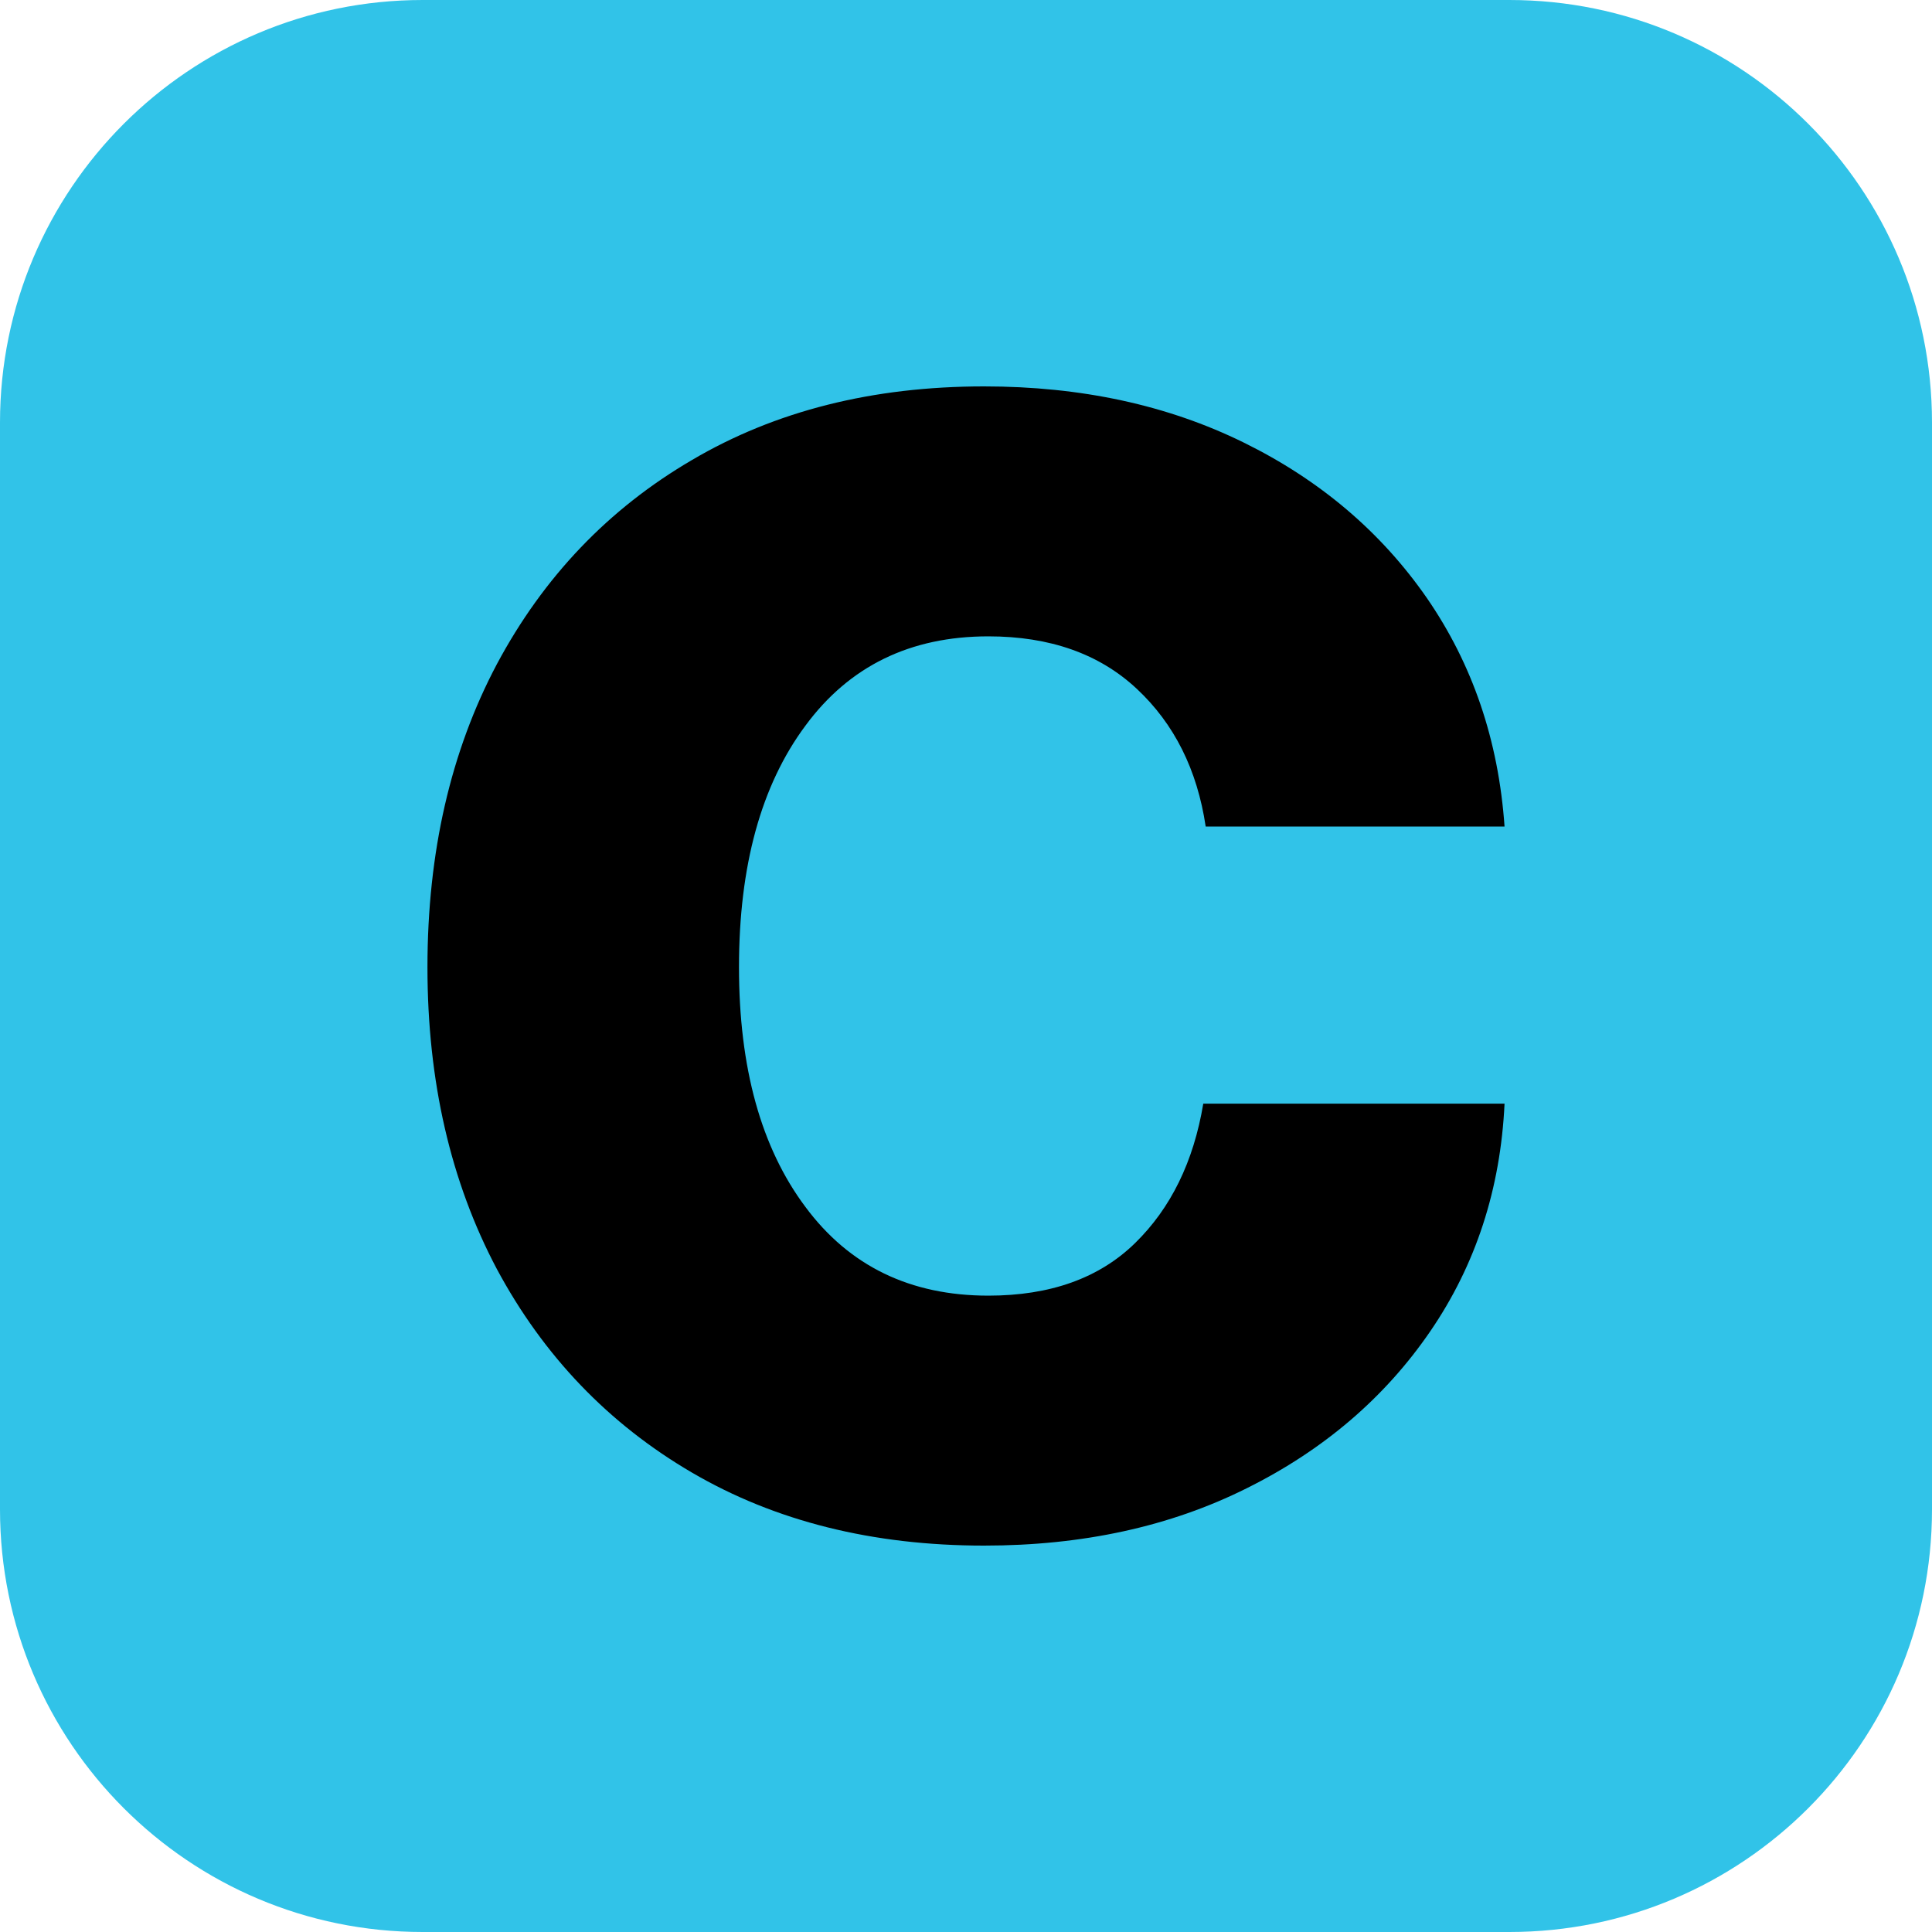
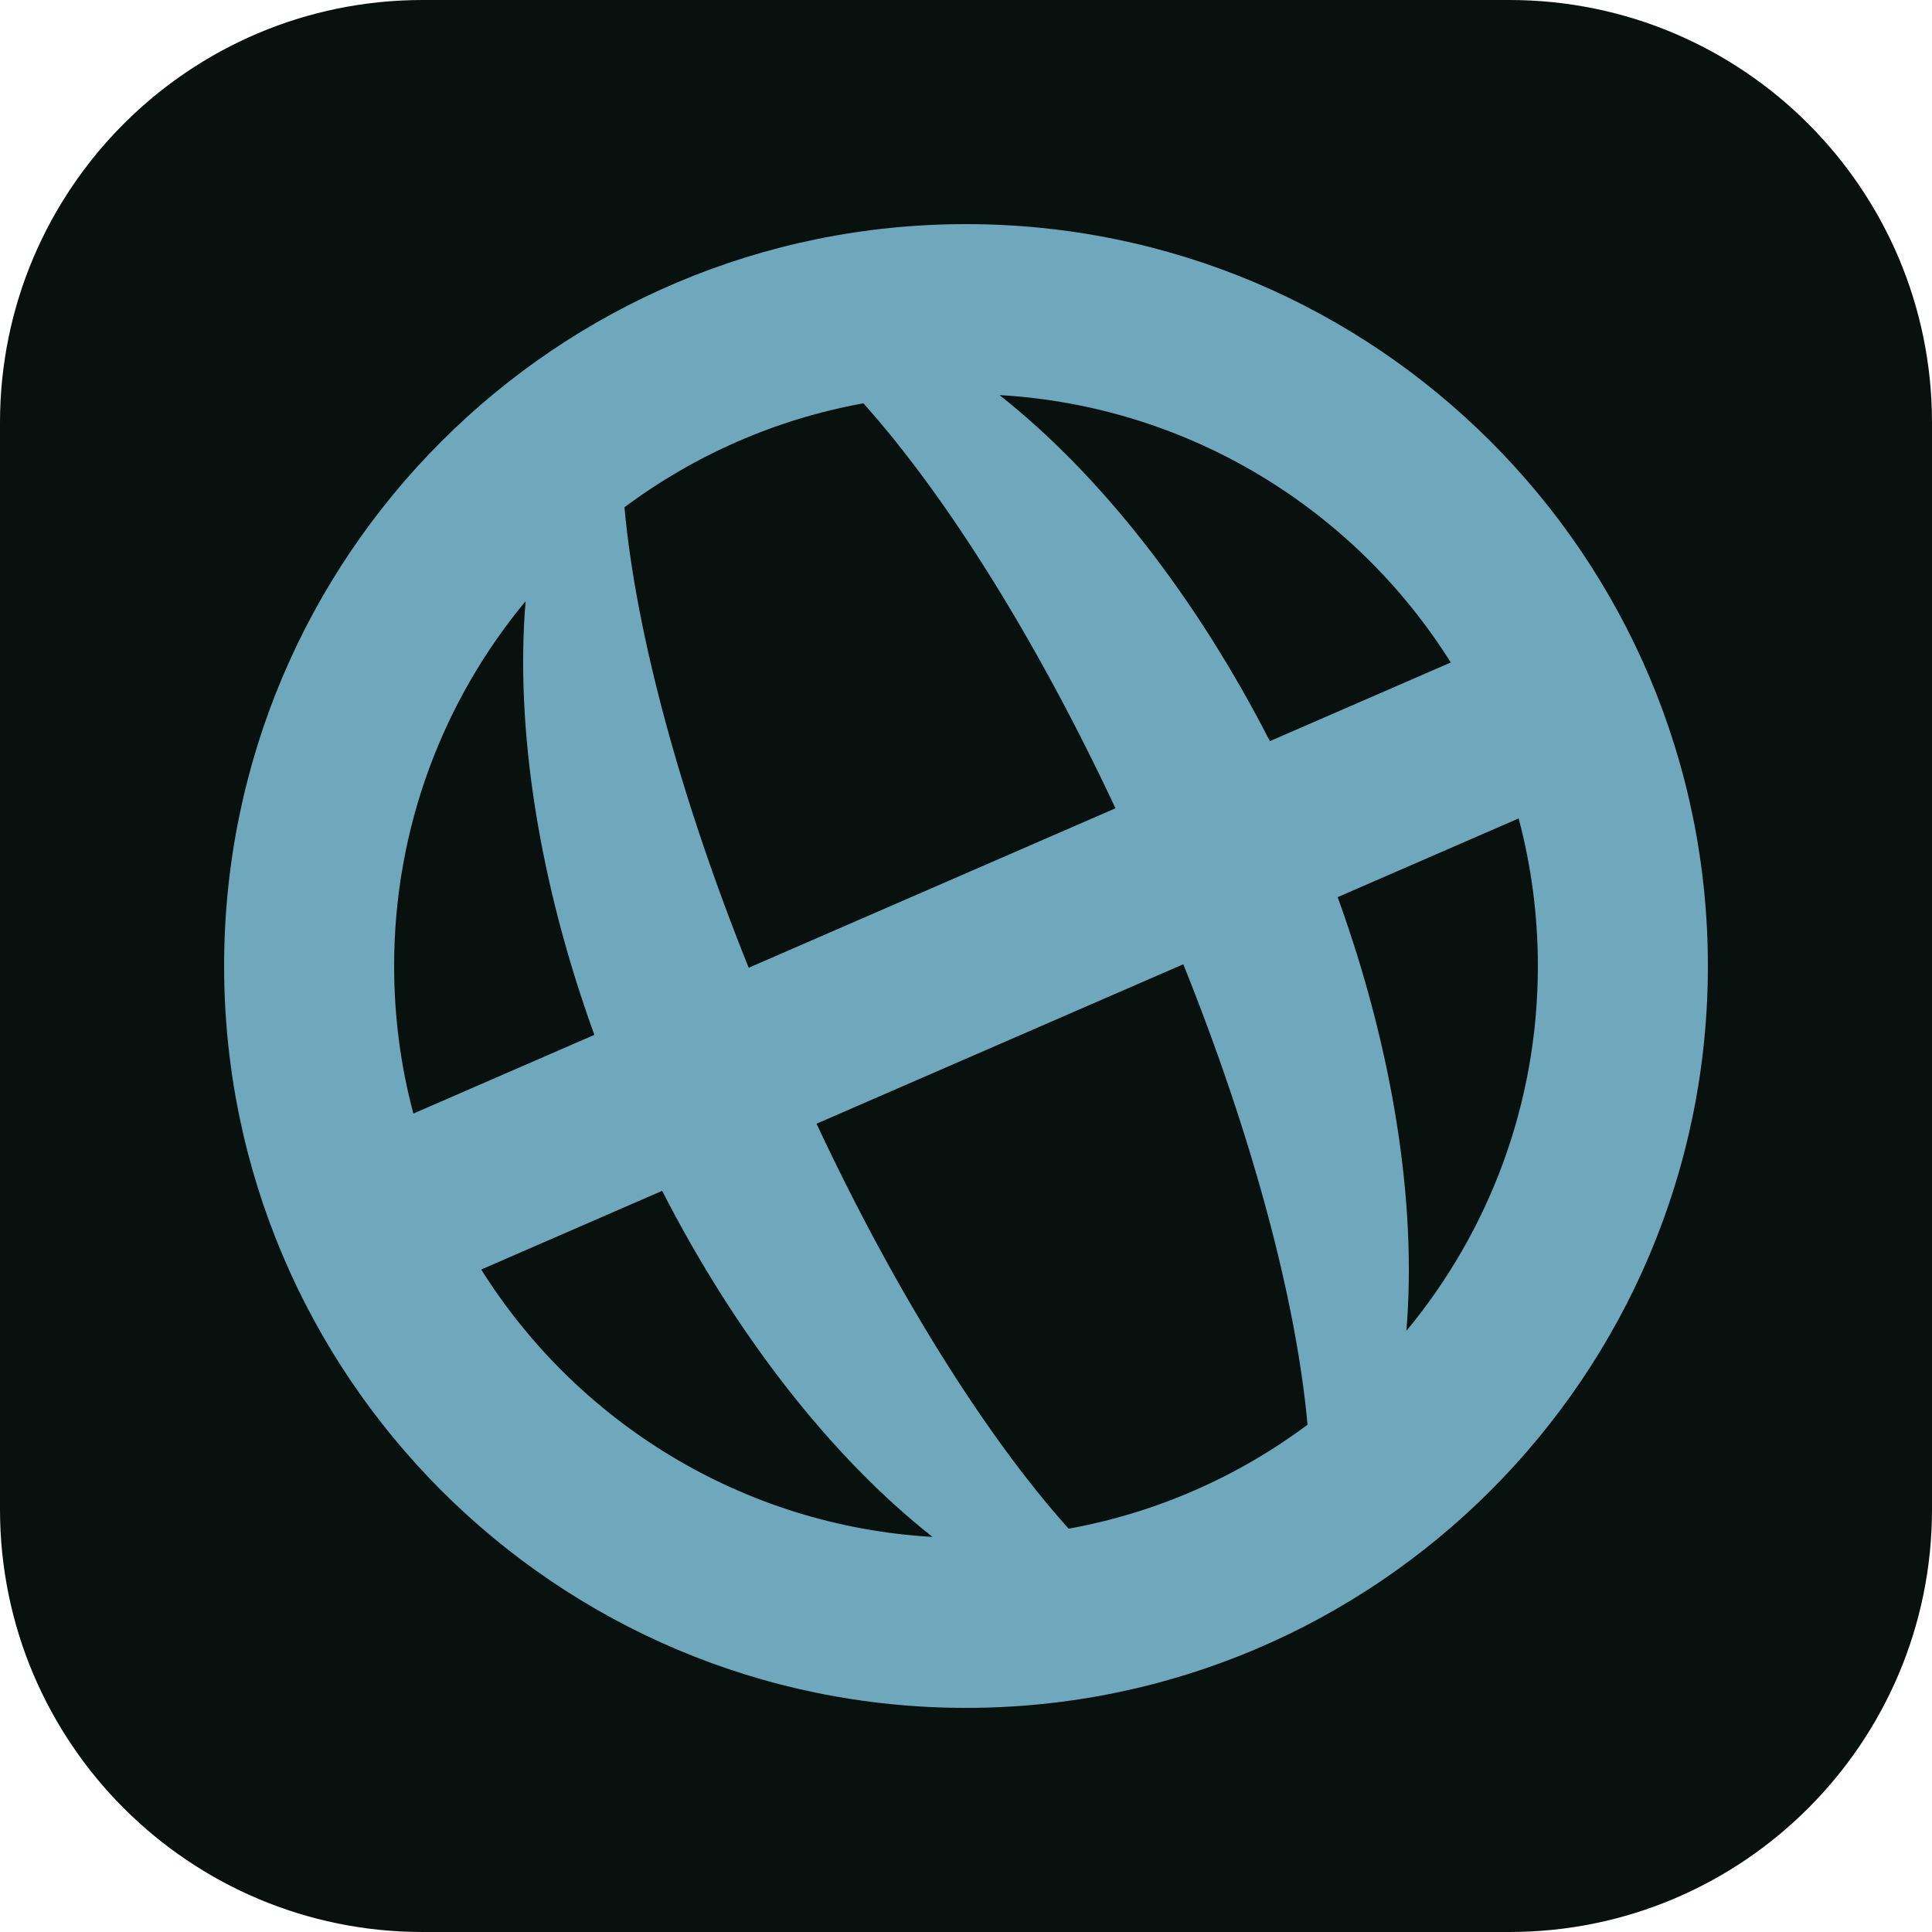
- <svg xmlns="http://www.w3.org/2000/svg" width="32" height="32" viewBox="0 0 32 32" role="img" aria-label="critwire">
-   <rect x="0" y="0" width="32" height="32" rx="7" fill="#31c3e8" />
-   <path fill="#000000" d="M16.30 25.60L16.30 25.60Q13.53 25.60 11.46 24.39Q9.39 23.18 8.23 21.02Q7.08 18.85 7.08 16.02L7.08 16.02Q7.08 13.17 8.23 11.00Q9.39 8.83 11.46 7.62Q13.53 6.40 16.30 6.40L16.30 6.40Q18.71 6.40 20.60 7.33Q22.49 8.26 23.63 9.90Q24.77 11.55 24.92 13.69L24.92 13.69L19.97 13.69Q19.76 12.28 18.83 11.41Q17.90 10.54 16.37 10.54L16.37 10.54Q14.43 10.54 13.34 12.02Q12.24 13.50 12.24 16.02L12.24 16.02Q12.24 18.52 13.34 19.99Q14.43 21.46 16.37 21.46L16.37 21.46Q17.91 21.46 18.80 20.59Q19.69 19.72 19.93 18.28L19.93 18.28L24.92 18.28Q24.82 20.40 23.69 22.05Q22.56 23.70 20.65 24.65Q18.75 25.60 16.30 25.60Z" />
+ <svg xmlns="http://www.w3.org/2000/svg" viewBox="0 0 64 64">
+   <rect width="64" height="64" rx="14" fill="#08110D" />
+   <g transform="translate(6.4 6.4) scale(0.512)">
+     <path fill="#6FA8BC" d="M2 50C2 23.49 23.49 2 50 2C76.51 2 98 23.49 98 50C98 76.51 76.51 98 50 98C23.49 98 2 76.51 2 50ZM64.059 49.887L40.329 60.204C45.37 70.972 51.225 80.364 56.64 86.406C62.358 85.37 67.618 83.02 72.097 79.68C71.37 71.6 68.495 60.915 64.059 49.887ZM43.36 13.594C37.642 14.63 32.382 16.98 27.903 20.32C28.63 28.4 31.505 39.085 35.941 50.113L59.671 39.796C54.63 29.028 48.775 19.636 43.36 13.594ZM78.493 73.606C83.806 67.2 87 58.973 87 50C87 46.699 86.568 43.498 85.756 40.452L74.046 45.544C77.632 55.446 79.18 65.352 78.493 73.606ZM13 50C13 53.301 13.432 56.502 14.244 59.548L25.954 54.456C22.368 44.554 20.82 34.648 21.507 26.394C16.194 32.8 13 41.027 13 50ZM47.833 86.938C41.327 81.811 35.138 73.923 30.341 64.547L18.635 69.637C24.818 79.492 35.518 86.226 47.833 86.938ZM81.365 30.363C75.182 20.508 64.482 13.774 52.167 13.062C58.673 18.189 64.862 26.077 69.659 35.453L81.365 30.363Z" />
+   </g>
</svg>
